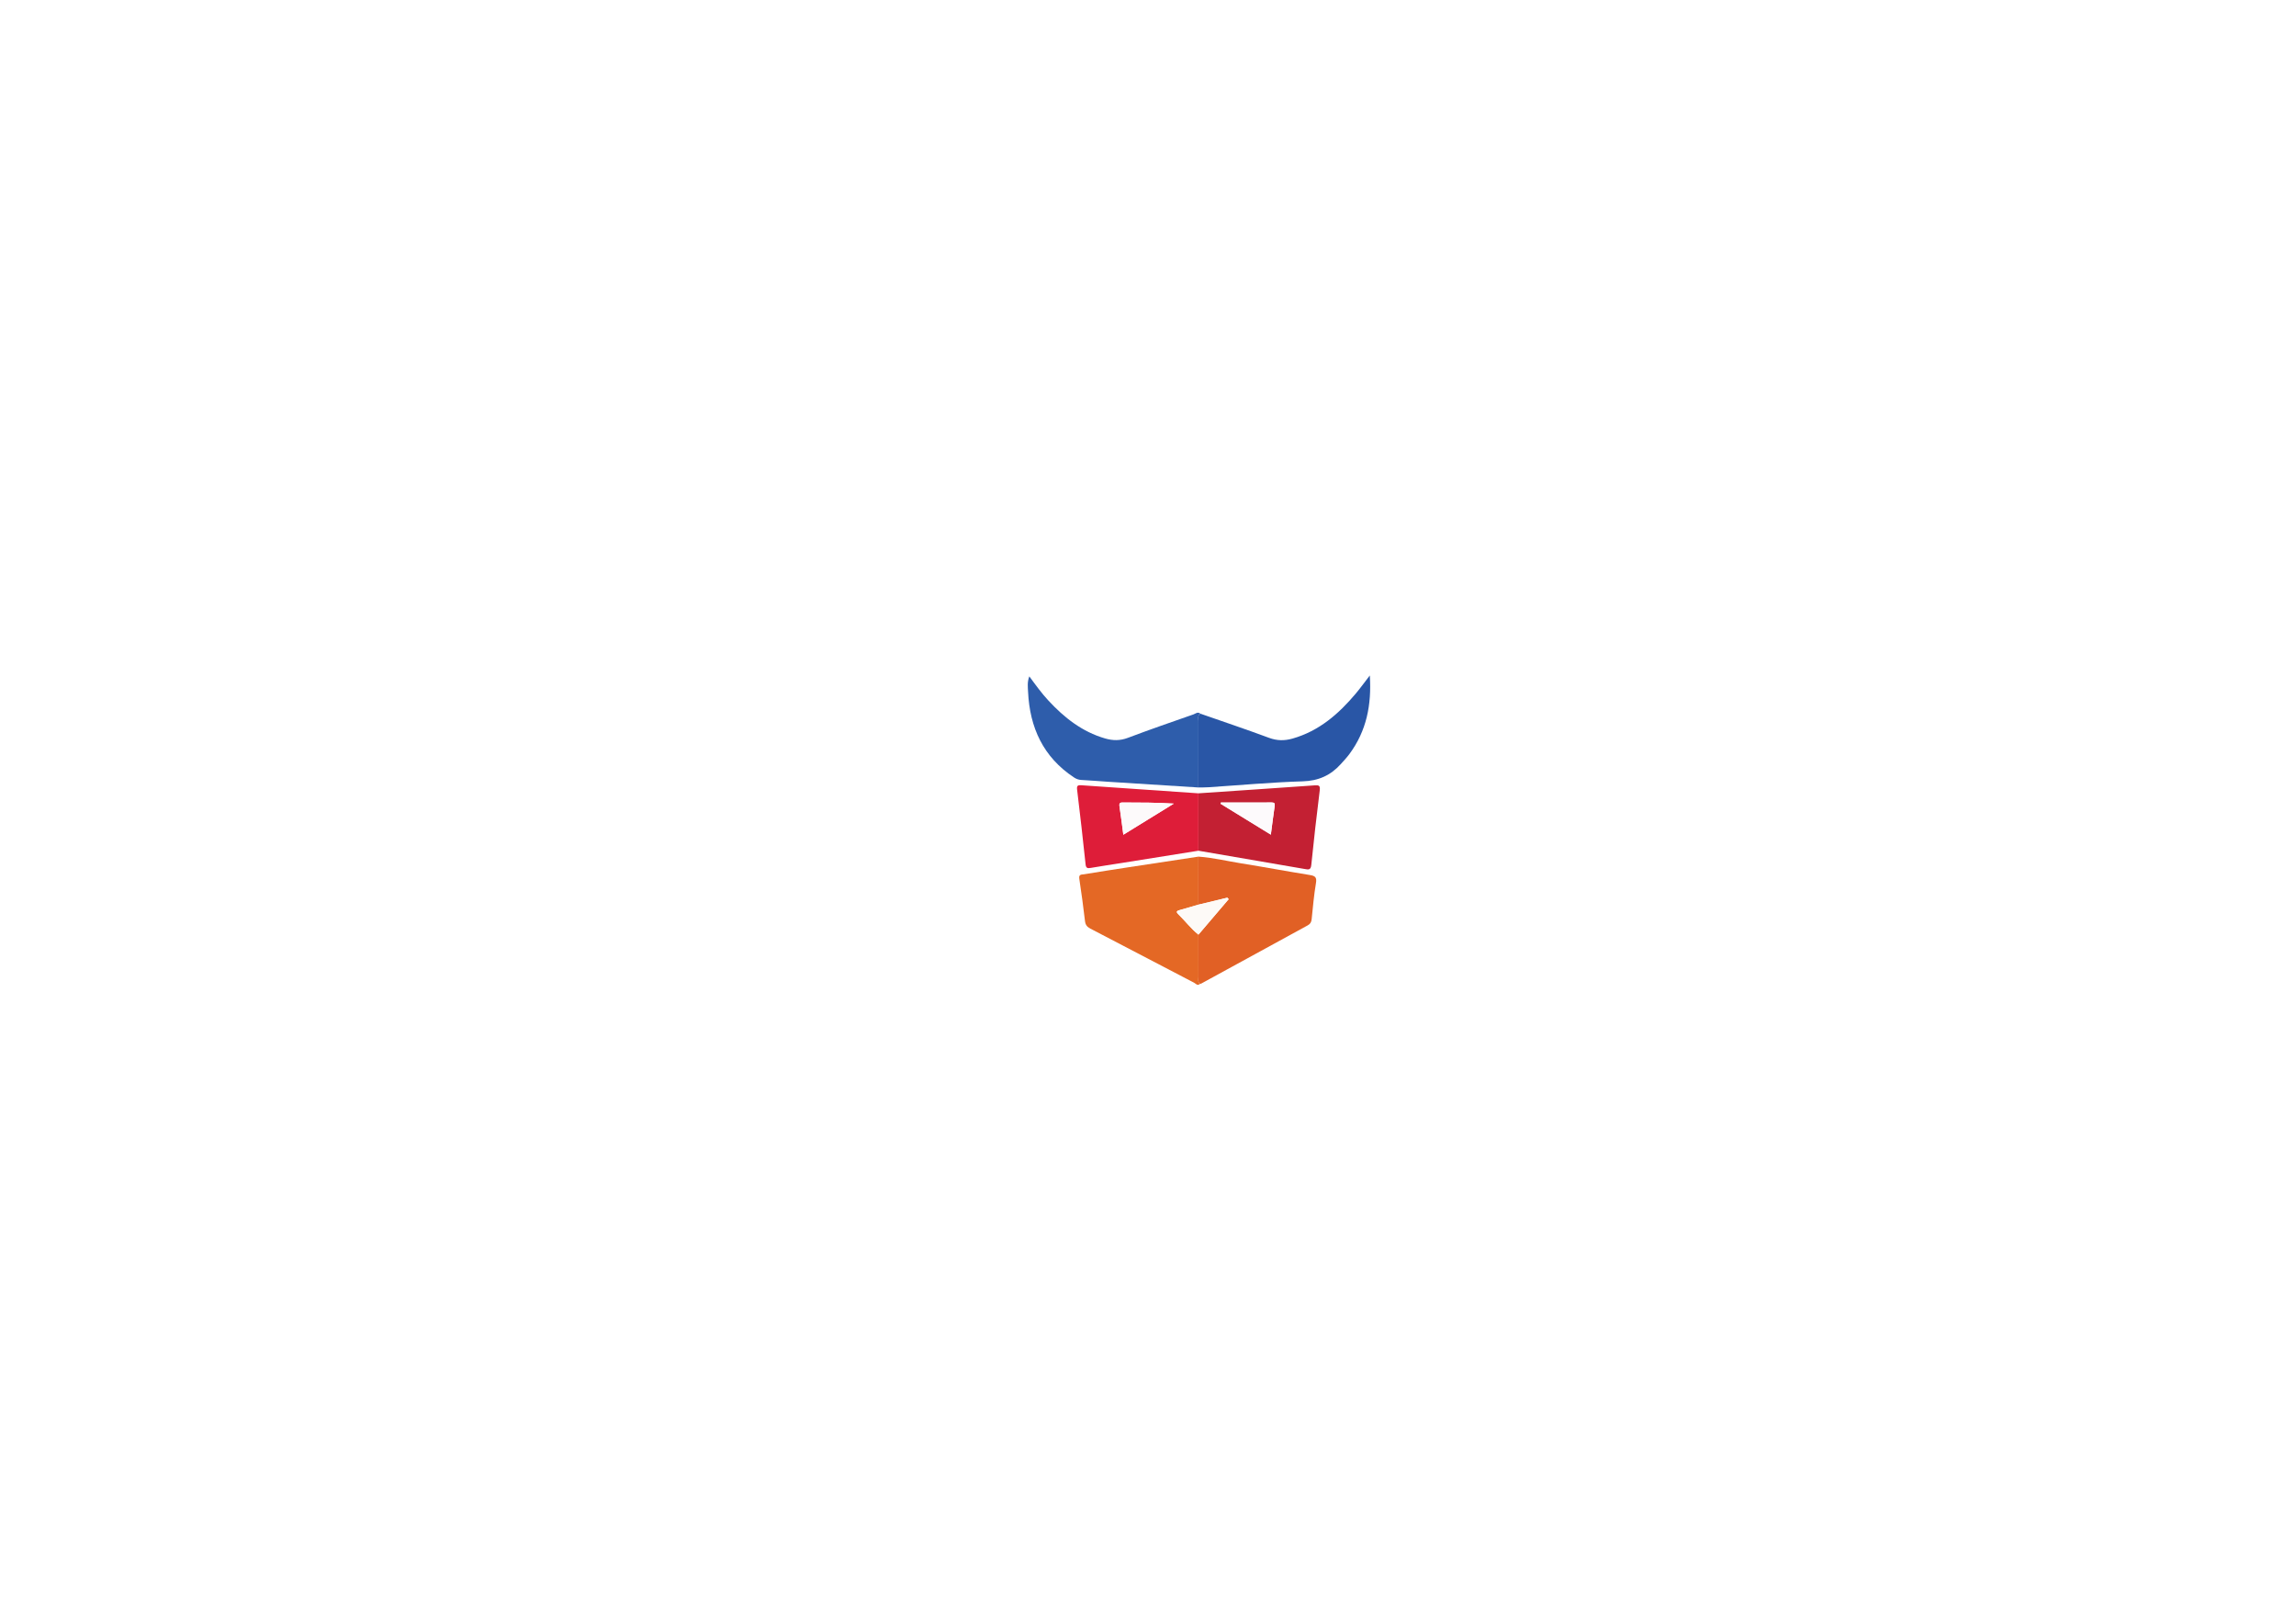
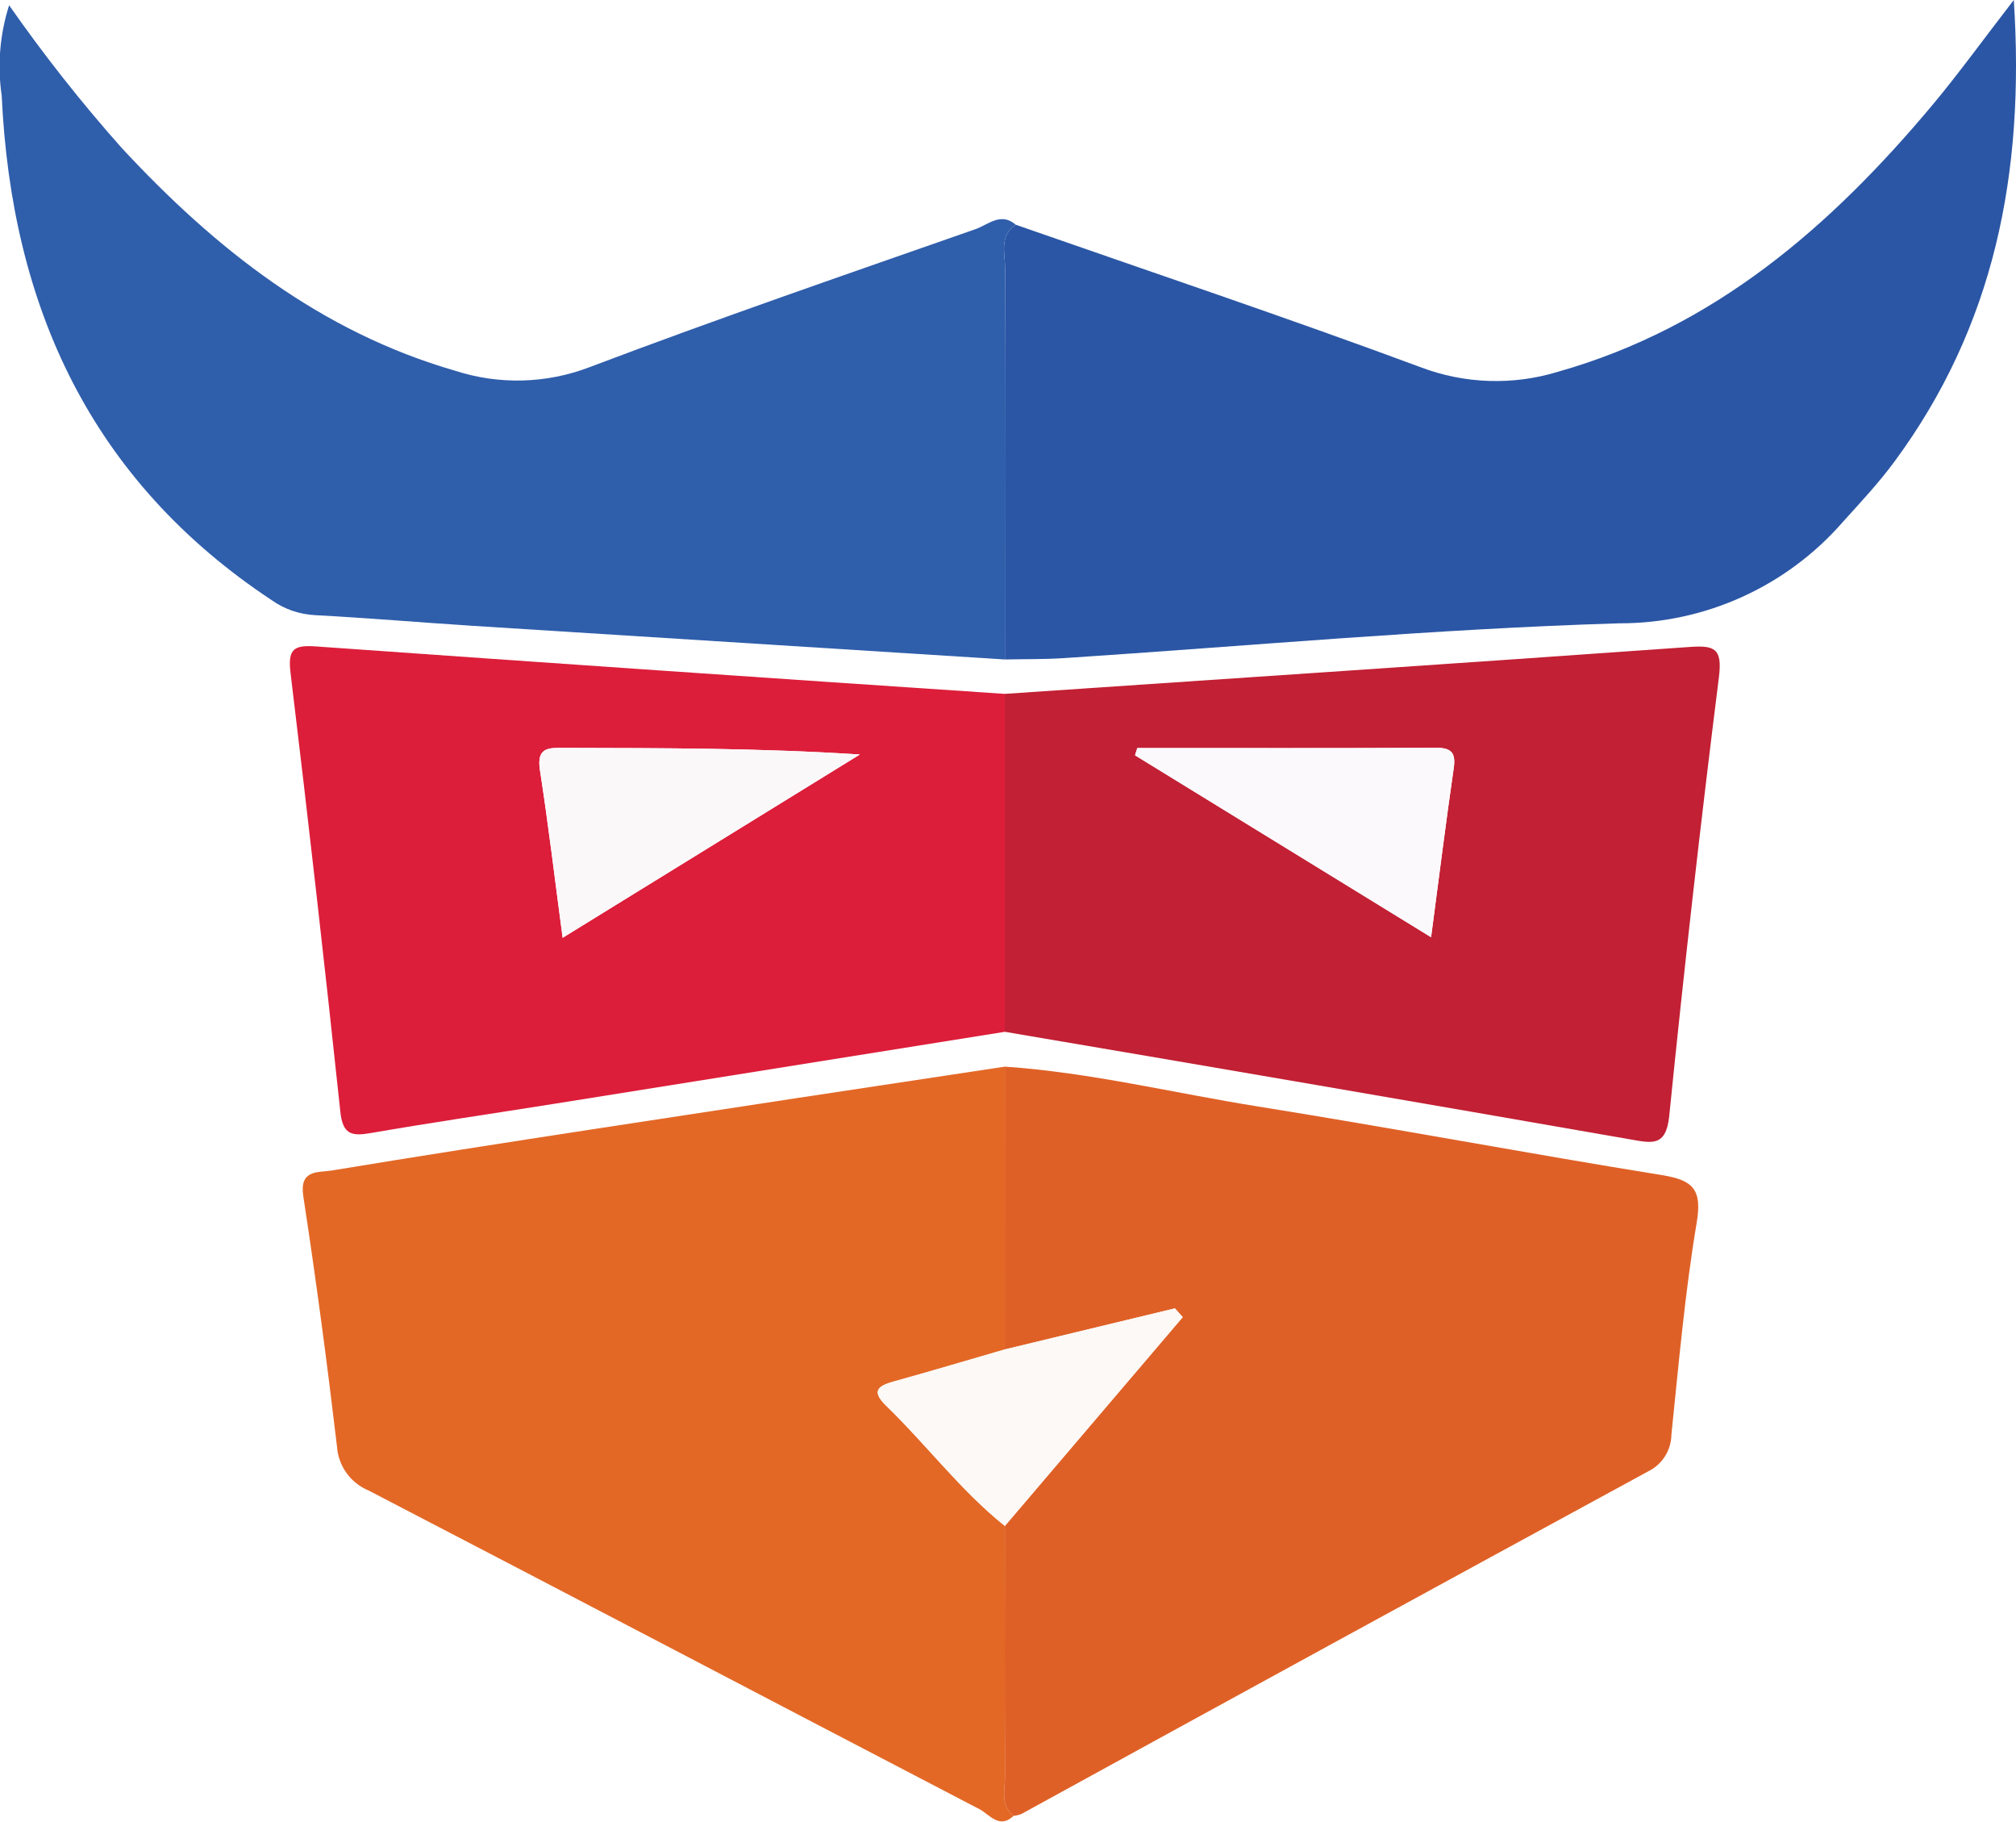
- <svg xmlns="http://www.w3.org/2000/svg" height="793.701" width="1122.52">
-   <defs>
-     <clipPath id="a">
-       <path d="M0 595.276h841.89V0H0z" />
-     </clipPath>
-   </defs>
-   <g clip-path="url(#a)" transform="matrix(1.33333 0 0 -1.33333 0 793.7)">
-     <path d="M439.99 234.573c-.895-.854-1.506.089-2.13.413-12.688 6.603-25.351 13.255-38.046 19.845-1.211.629-1.804 1.368-1.968 2.758-.614 5.196-1.303 10.386-2.096 15.559-.26 1.691.928 1.468 1.759 1.605 5.405.892 10.818 1.735 16.233 2.565 8.564 1.314 17.133 2.604 25.699 3.903-.001-5.869-.001-11.738-.002-17.608-2.268-.658-4.532-1.334-6.808-1.966-.959-.266-1.62-.537-.579-1.542 2.52-2.438 4.633-5.279 7.391-7.483-.001-5.186-.016-10.371.01-15.557.005-.849-.319-1.809.537-2.492" fill="#e46825" />
-     <path d="M439.44 263.613c.001 5.87.001 11.739.002 17.608 5.318-.363 10.496-1.637 15.74-2.477 8.411-1.346 16.785-2.922 25.196-4.278 1.949-.315 2.498-.907 2.15-2.977-.733-4.358-1.113-8.778-1.571-13.181-.113-1.073-.465-1.753-1.466-2.298-13.022-7.084-26.019-14.214-39.025-21.329-.137-.074-.316-.074-.475-.108-.857.683-.532 1.643-.537 2.492-.027 5.186-.011 10.371-.01 15.557 3.692 4.334 7.384 8.667 11.076 13.001l-.486.546c-3.532-.852-7.063-1.703-10.594-2.556" fill="#e16025" />
-     <path d="M440.119 333.646c8.409-2.938 16.855-5.772 25.205-8.87 2.939-1.089 5.668-1.109 8.599-.278 9.724 2.759 16.933 9.023 23.242 16.545 1.659 1.979 3.172 4.081 5.113 6.595.706-10.828-1.232-20.347-7.442-28.755-.97-1.313-2.095-2.516-3.193-3.731-3.728-4.128-8.161-6.151-13.946-6.326-11.537-.348-23.054-1.413-34.579-2.167-1.222-.079-2.449-.059-3.675-.084-.001 8.121-.013 16.243.012 24.364.003.93-.378 2.01.664 2.707" fill="#2956a6" />
-     <path d="M440.119 333.646c-1.042-.697-.661-1.777-.664-2.707-.025-8.121-.013-16.243-.012-24.364-11.047.697-22.094 1.389-33.14 2.094-3.273.209-6.542.493-9.818.665-1.021.054-1.831.357-2.691.926-11.267 7.454-16.216 18.282-16.826 31.415-.08 1.742-.347 3.549.463 5.634 2.342-3.208 4.502-6.179 7.001-8.873 5.827-6.282 12.372-11.454 20.787-13.887 2.851-.825 5.493-.859 8.357.225 7.96 3.014 16.013 5.787 24.049 8.597.763.267 1.572 1.082 2.494.275" fill="#2e5dab" />
-     <path d="M447.69 301.06c-.047-.151-.094-.301-.141-.452 6.078-3.735 12.156-7.469 18.438-11.33.493 3.723.917 7.122 1.408 10.511.142.972-.128 1.292-1.119 1.287-6.195-.032-12.391-.016-18.586-.016m-8.252 3.374c14.213.963 28.428 1.908 42.638 2.919 1.584.113 2.063-.09 1.837-1.894-1.143-9.09-2.16-18.197-3.095-27.312-.198-1.94-1.091-1.688-2.453-1.451-12.97 2.263-25.949 4.471-38.927 6.694z" fill="#c32033" />
-     <path d="M411.901 289.245c6.308 3.889 12.409 7.651 18.511 11.413-6.272.404-12.327.397-18.382.412-.966.003-1.768.072-1.544-1.374.525-3.387.928-6.792 1.415-10.451m27.537 15.188v-21.043c-9.367-1.497-18.734-2.997-28.101-4.489-3.796-.605-7.601-1.158-11.388-1.815-1.196-.208-1.742-.084-1.892 1.325-.967 9.11-1.986 18.217-3.099 27.311-.188 1.532.213 1.763 1.603 1.665 14.29-1.015 28.584-1.977 42.877-2.954" fill="#de1d39" />
-     <path d="M439.44 263.613c3.531.853 7.062 1.704 10.594 2.556l.486-.546c-3.692-4.334-7.384-8.667-11.076-13.001-2.758 2.204-4.871 5.045-7.392 7.483-1.04 1.005-.38 1.276.579 1.542 2.277.632 4.54 1.308 6.809 1.966" fill="#fdfaf7" />
-     <path d="M447.69 301.06c6.195 0 12.391-.016 18.586.016.991.005 1.261-.315 1.119-1.287-.491-3.389-.915-6.788-1.408-10.511-6.282 3.861-12.36 7.595-18.438 11.33.047.151.094.301.141.452" fill="#fdfafc" />
-     <path d="M411.901 289.245c-.487 3.659-.89 7.064-1.415 10.451-.224 1.446.578 1.377 1.544 1.374 6.055-.015 12.11-.008 18.382-.412-6.102-3.762-12.203-7.524-18.511-11.413" fill="#fdfafb" />
-   </g>
+ <svg xmlns="http://www.w3.org/2000/svg" viewBox="0 0 92.189 83.275">
+   <path d="M65.258,106.382c-.657.627-1.106-.065-1.564-.304-9.316-4.848-18.614-9.732-27.935-14.57a2.349,2.349,0,0,1-1.445-2.025c-.451-3.816-.957-7.627-1.539-11.425-.19-1.241.682-1.078,1.292-1.178,3.969-.655,7.943-1.274,11.919-1.884q9.433-1.446,18.87-2.866-.001,6.465-.001,12.929c-1.666.483-3.328.98-4.999,1.444-.704.195-1.189.394-.425,1.132,1.851,1.79,3.403,3.876,5.427,5.495-.001,3.808-.012,7.615.007,11.422C64.867,105.175,64.63,105.881,65.258,106.382Z" transform="translate(-18.90549 -23.36314)" fill="#e36826" />
+   <path d="M64.854,85.059q.001-6.465.001-12.929c3.905.267,7.707,1.203,11.557,1.819,6.176.988,12.325,2.145,18.5,3.142,1.432.231,1.835.665,1.579,2.185-.538,3.201-.818,6.446-1.154,9.678a1.9,1.9,0,0,1-1.076,1.687Q79.919,98.443,65.607,106.302a1.314,1.314,0,0,1-.349.08c-.629-.501-.391-1.206-.394-1.83-.019-3.807-.008-7.615-.007-11.423l8.133-9.546-.357-.401Z" transform="translate(-18.90549 -23.36314)" fill="#df6026" />
+   <path d="M65.353,33.637c6.174,2.157,12.376,4.238,18.507,6.512a9.699,9.699,0,0,0,6.314.204c7.14-2.026,12.433-6.625,17.065-12.148,1.218-1.453,2.329-2.997,3.755-4.842.518,7.95-.905,14.94-5.464,21.113-.712.965-1.538,1.848-2.344,2.74a13.512,13.512,0,0,1-10.24,4.645c-8.472.256-16.927,1.038-25.39,1.591-.897.059-1.799.043-2.698.062-.001-5.963-.01-11.927.009-17.89C64.868,34.942,64.588,34.149,65.353,33.637Z" transform="translate(-18.90549 -23.36314)" fill="#2b56a5" />
+   <path d="M65.353,33.637c-.765.512-.485,1.305-.488,1.987-.019,5.963-.01,11.927-.009,17.89q-12.167-.768-24.334-1.538c-2.404-.154-4.804-.361-7.209-.488a3.749,3.749,0,0,1-1.976-.68C23.066,45.335,19.432,37.385,18.984,27.741a9.199,9.199,0,0,1,.339-4.137,70.886,70.886,0,0,0,5.141,6.516c4.278,4.612,9.084,8.41,15.262,10.196a9.229,9.229,0,0,0,6.136-.165c5.845-2.213,11.758-4.249,17.658-6.313C64.081,33.643,64.676,33.044,65.353,33.637Z" transform="translate(-18.90549 -23.36314)" fill="#2f5eab" />
+   <path d="M64.853,55.087c10.436-.708,20.873-1.401,31.306-2.144,1.163-.083,1.515.066,1.349,1.391Q96.25,64.345,95.237,74.387c-.146,1.424-.802,1.24-1.802,1.065q-14.285-2.492-28.582-4.915Q64.853,62.812,64.853,55.087Zm6.059,2.477-.103.332,13.538,8.318c.362-2.733.673-5.229,1.034-7.717.104-.714-.094-.949-.822-.945C80.01,57.575,75.461,57.563,70.912,57.563Z" transform="translate(-18.90549 -23.36314)" fill="#c22034" />
+   <path d="M64.853,55.087q0,7.726-0,15.451-10.317,1.648-20.634,3.296c-2.787.444-5.581.85-8.361,1.333-.878.153-1.279.062-1.389-.973Q33.404,64.159,32.193,54.141c-.138-1.125.156-1.295,1.177-1.222Q49.109,54.036,64.853,55.087ZM44.634,66.239l13.592-8.38c-4.605-.297-9.051-.292-13.497-.303-.71-.002-1.298-.053-1.134,1.009C43.98,61.052,44.276,63.552,44.634,66.239Z" transform="translate(-18.90549 -23.36314)" fill="#dc1e3a" />
+   <path d="M64.854,85.059l7.778-1.877.357.401-8.133,9.546c-2.025-1.619-3.577-3.704-5.427-5.495-.763-.738-.279-.937.425-1.132C61.526,86.039,63.188,85.542,64.854,85.059Z" transform="translate(-18.90549 -23.36314)" fill="#fcf9f6" />
+   <path d="M70.912,57.563c4.549,0,9.098.011,13.647-.012.728-.004.926.231.822.945-.361,2.489-.672,4.984-1.034,7.717L70.809,57.896Z" transform="translate(-18.90549 -23.36314)" fill="#fbf9fc" />
+   <path d="M44.634,66.239c-.358-2.687-.654-5.187-1.039-7.674-.164-1.062.424-1.011,1.134-1.009,4.446.011,8.892.006,13.497.303Z" transform="translate(-18.90549 -23.36314)" fill="#fbf8fa" />
</svg>
